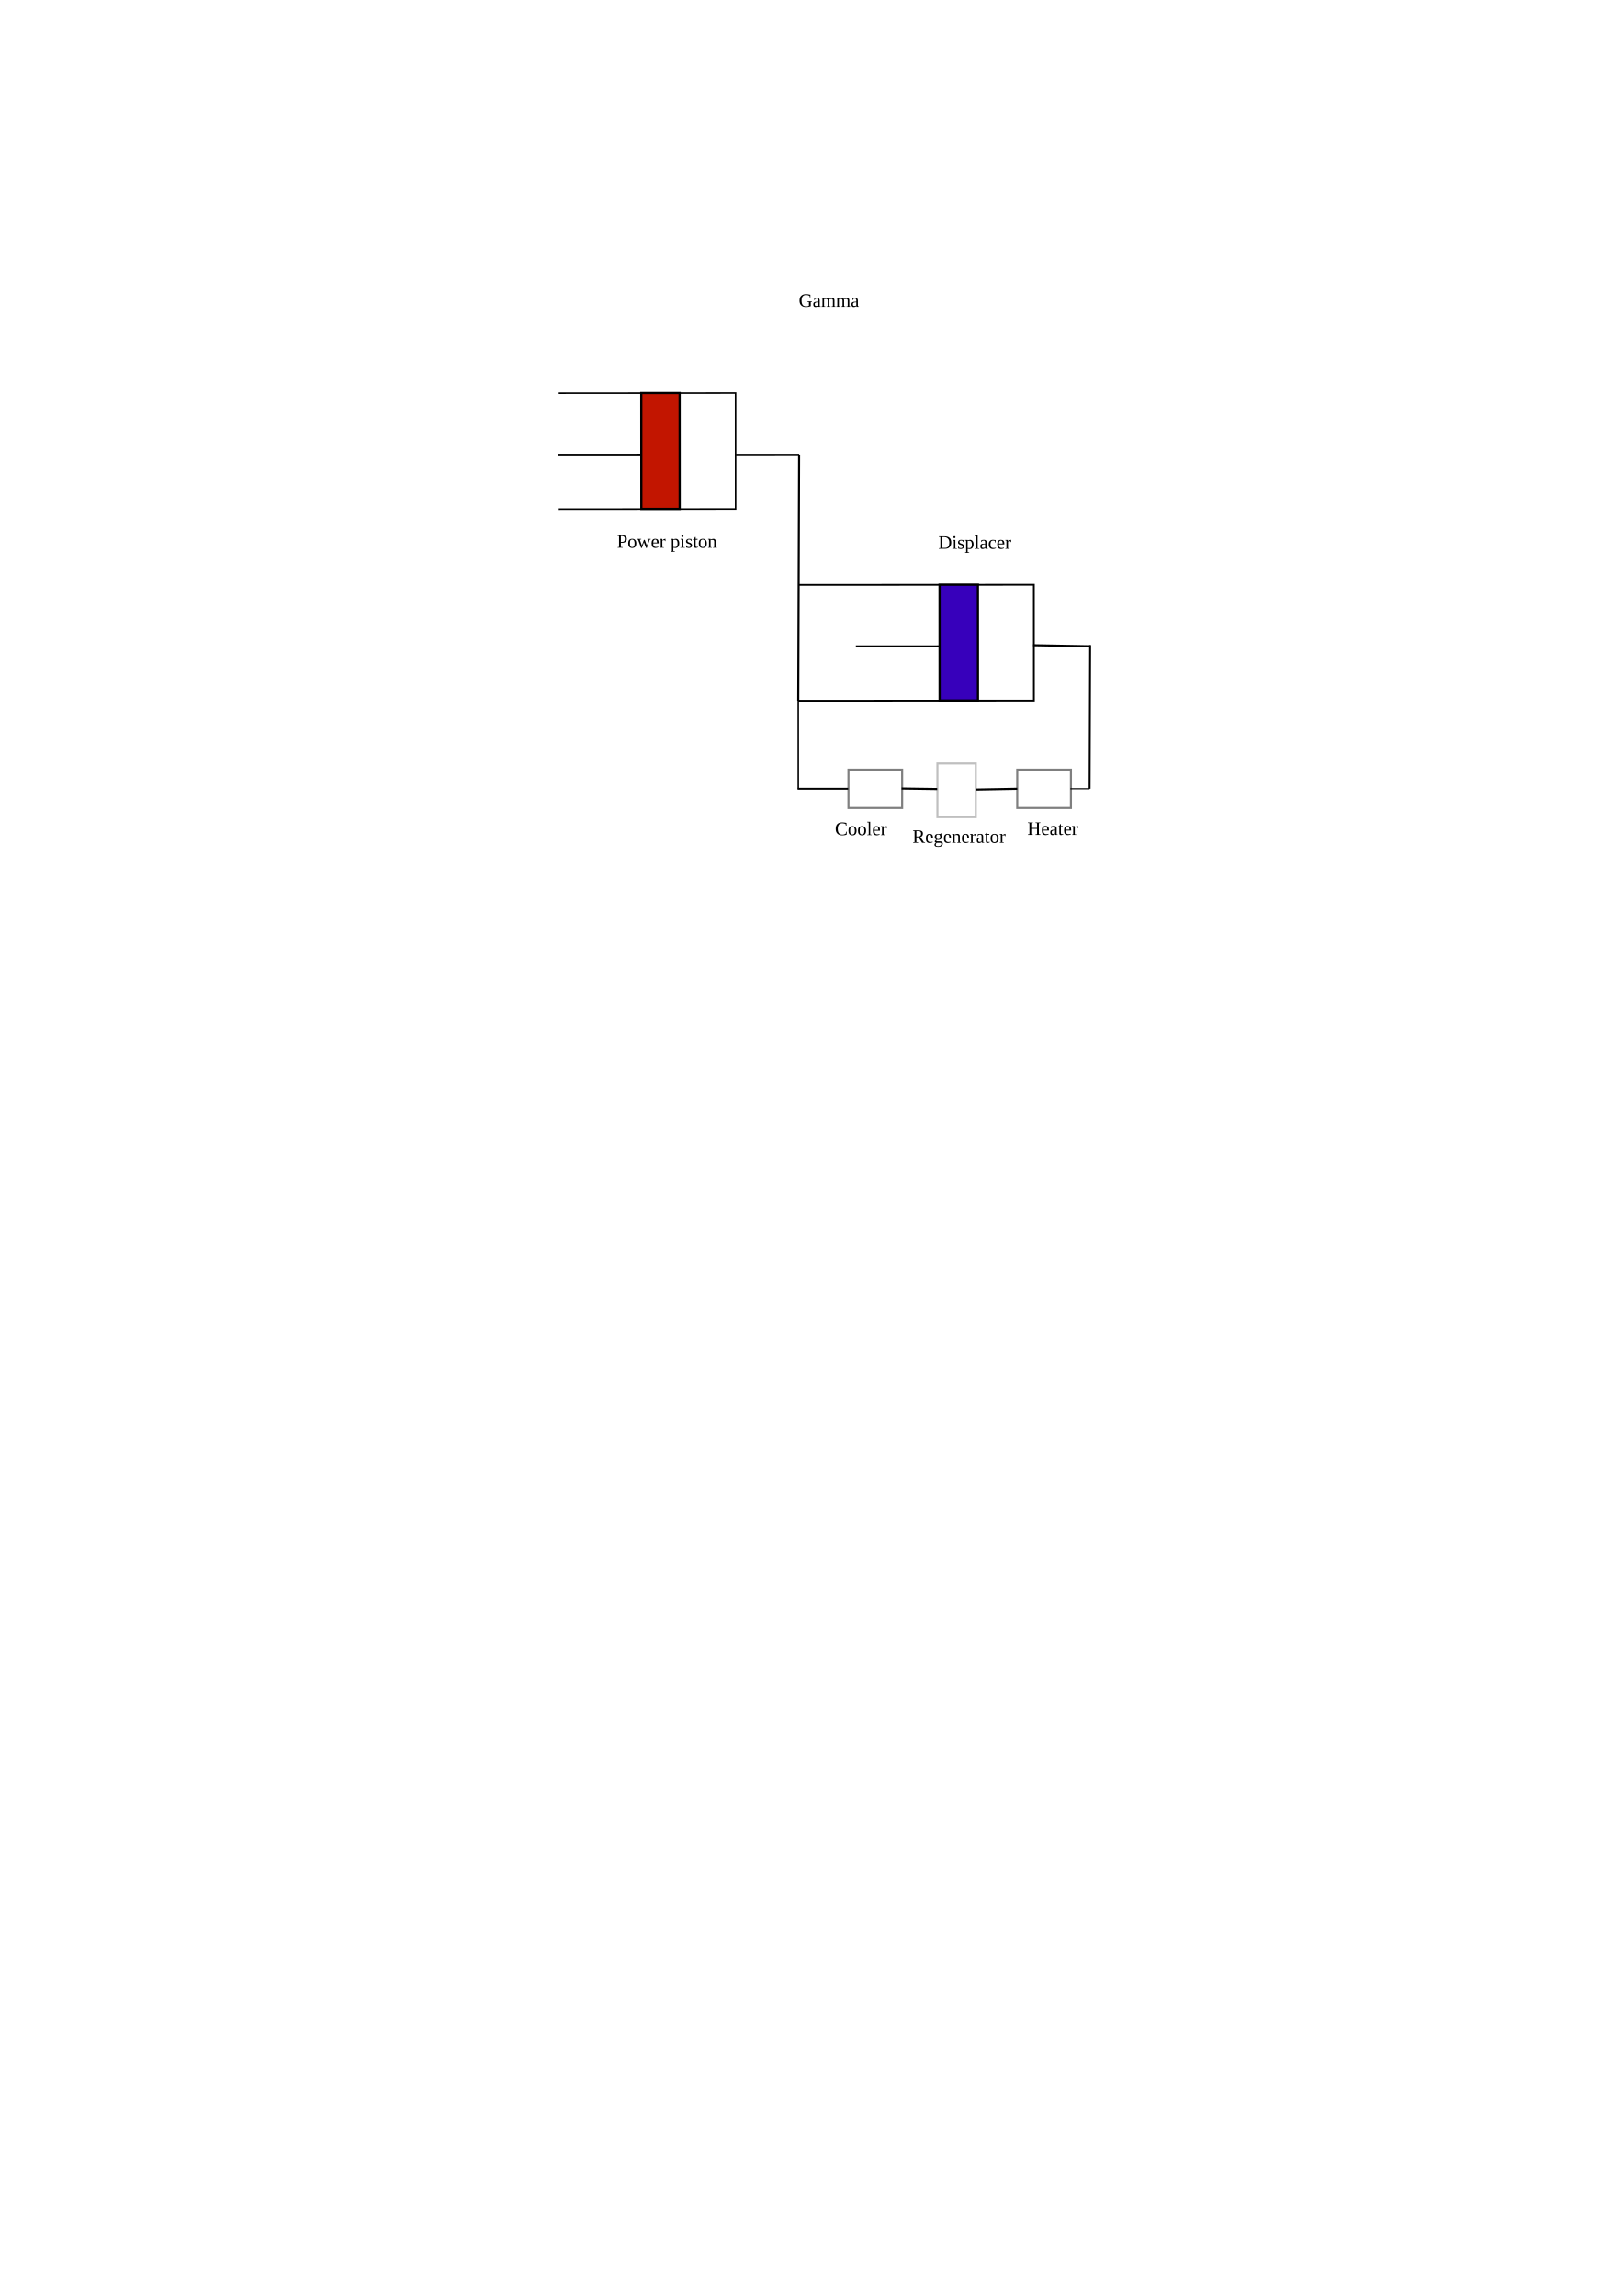
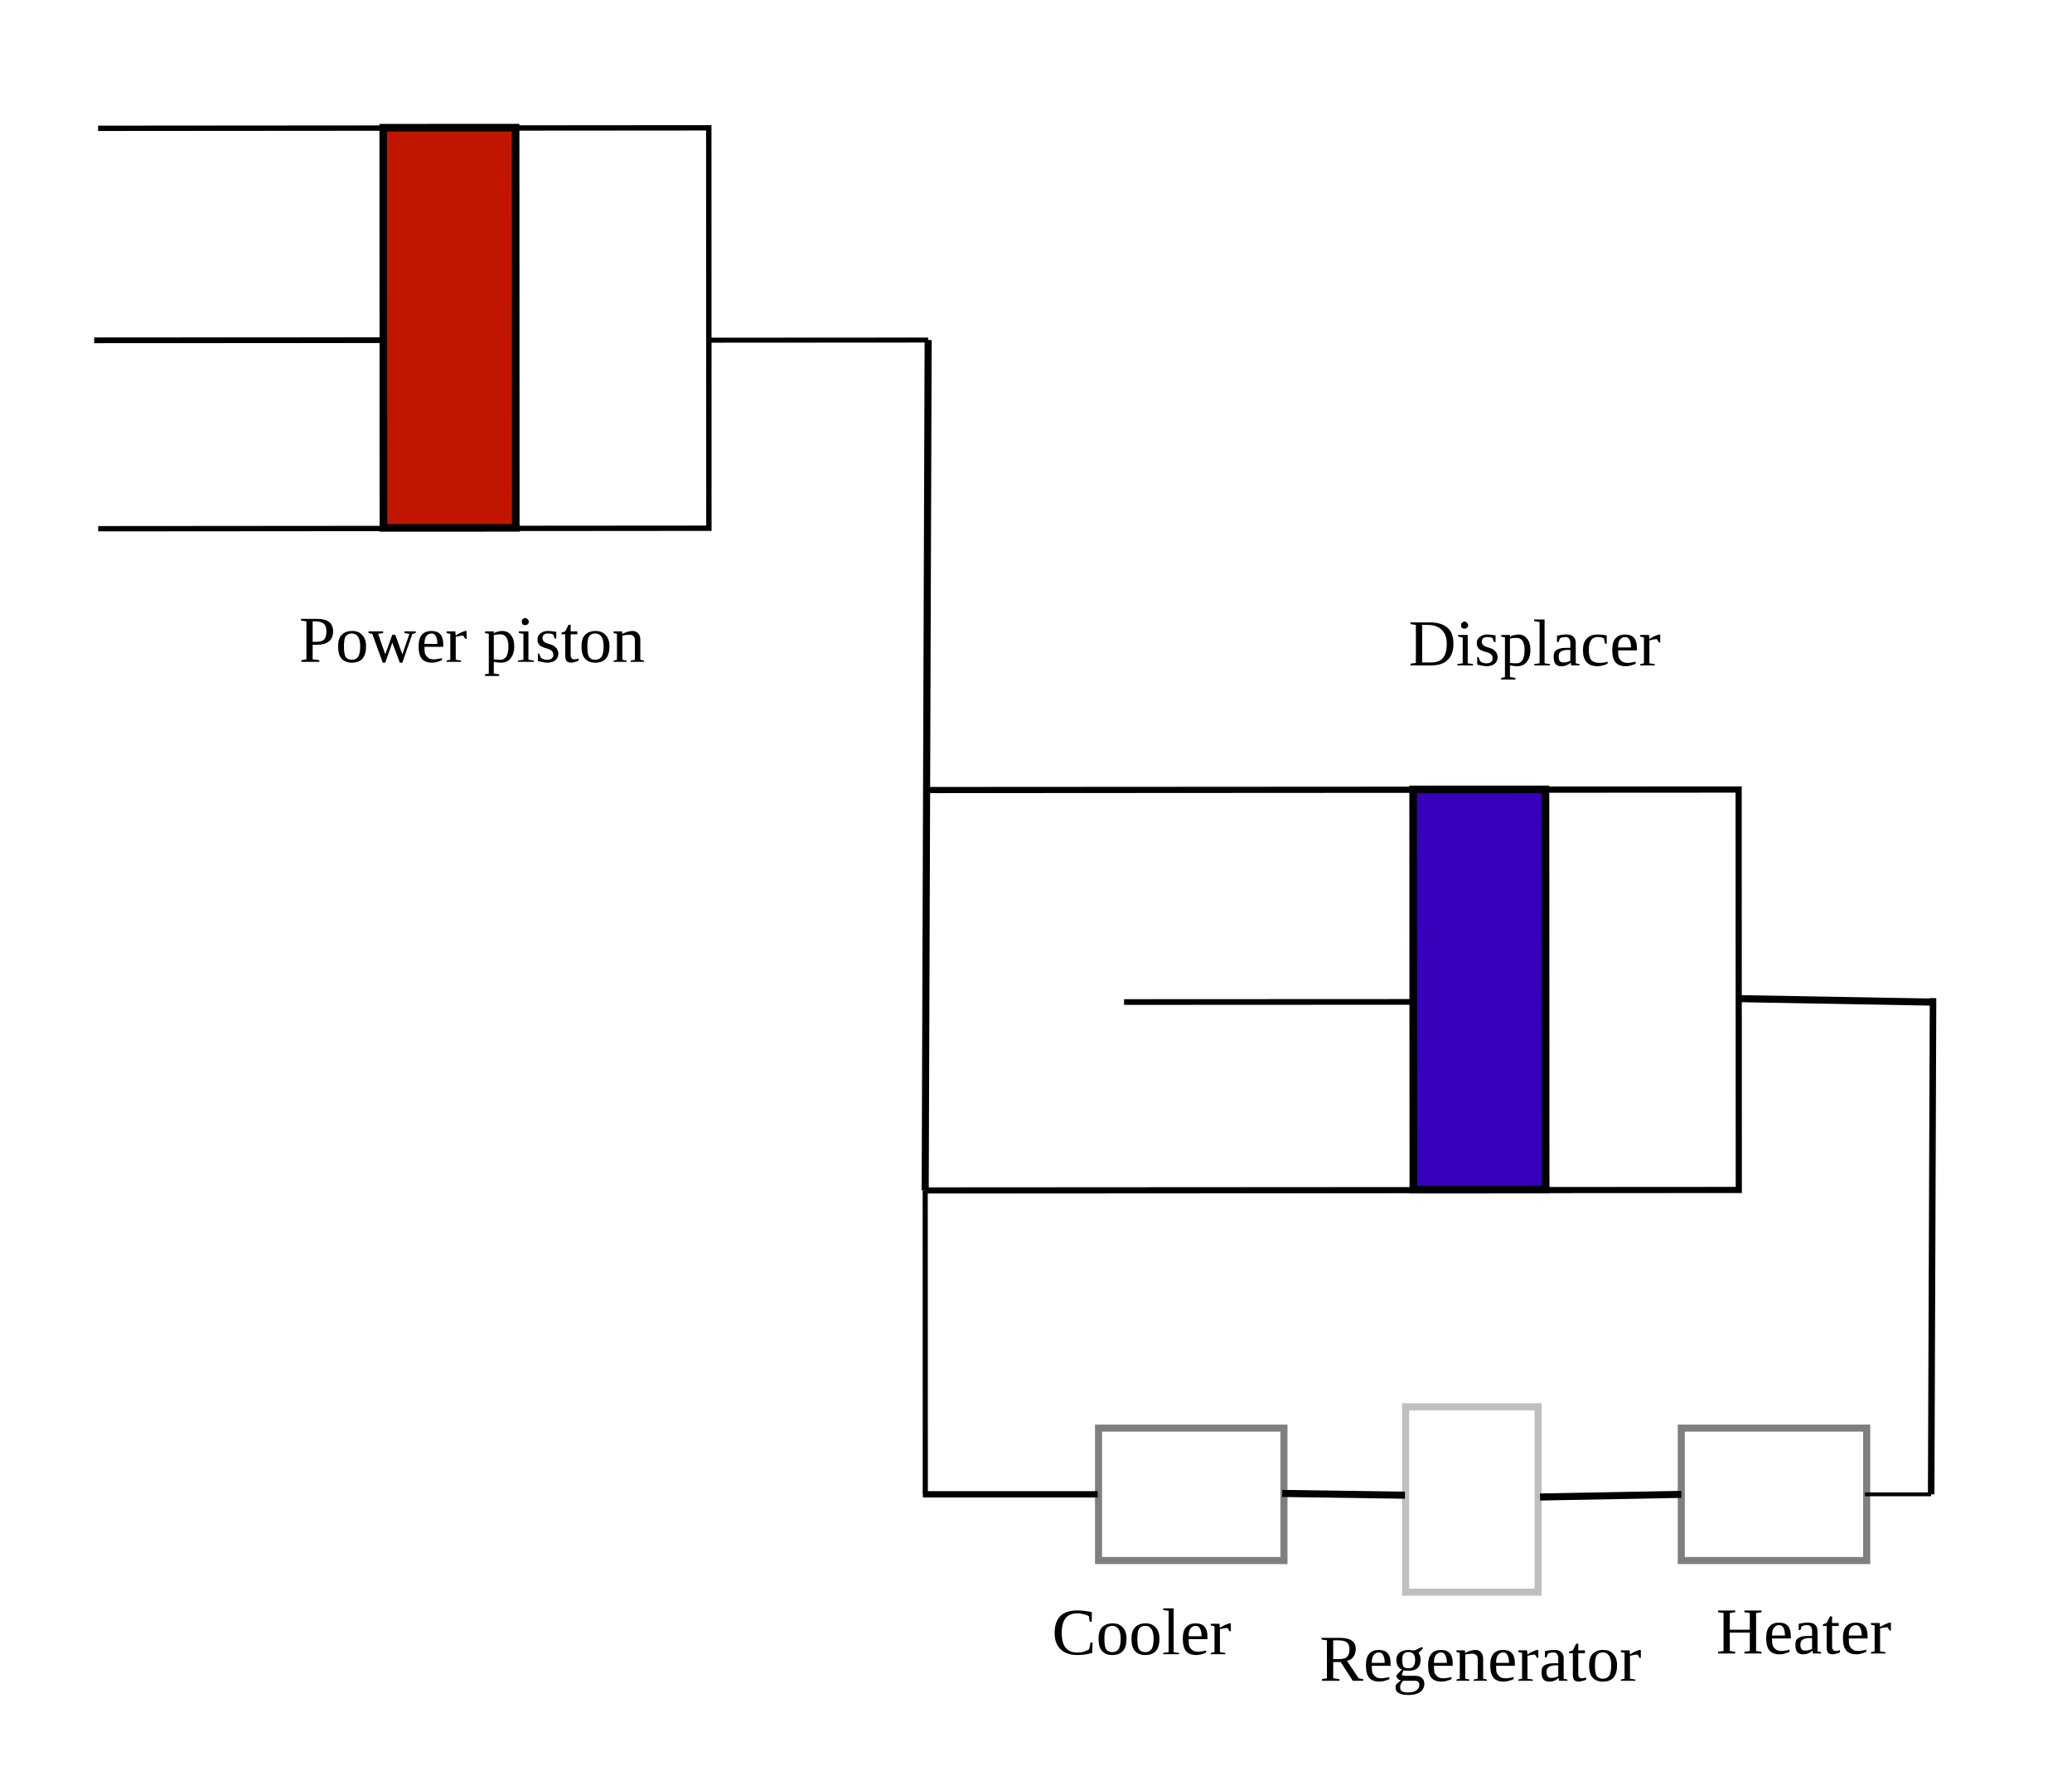
- <svg xmlns="http://www.w3.org/2000/svg" width="210mm" height="297mm" viewBox="0 0 210 297" version="1.1" id="svg8">
+ <svg xmlns="http://www.w3.org/2000/svg" width="220pt" height="190pt" viewBox="0 0 77.611 67.028" version="1.1" id="svg8">
  <defs id="defs2">
-     <meshgradient id="meshgradient3627" gradientUnits="userSpaceOnUse" x="98.756" y="-184.938" gradientTransform="translate(0,58.73753)">
+     <meshgradient id="meshgradient3627" gradientUnits="userSpaceOnUse" x="98.756" y="-184.938" gradientTransform="translate(229.9722,58.73754)">
      <meshrow id="meshrow3629">
        <meshpatch id="meshpatch3631">
          <stop path="c 2.315,0  4.63,0  6.945,0" style="stop-color:#ffffff;stop-opacity:1" id="stop3633" />
          <stop path="c 0,1.654  0,3.307  0,4.961" style="stop-color:#000000;stop-opacity:1" id="stop3635" />
          <stop path="c -2.315,0  -4.63,0  -6.945,0" style="stop-color:#ffffff;stop-opacity:1" id="stop3637" />
          <stop path="c 0,-1.654  0,-3.307  0,-4.961" style="stop-color:#000000;stop-opacity:1" id="stop3639" />
        </meshpatch>
      </meshrow>
    </meshgradient>
  </defs>
-   <g id="layer1">
-     <flowRoot xml:space="preserve" id="flowRoot2703" style="fill:black;fill-opacity:1;stroke:none;font-family:sans-serif;font-style:normal;font-weight:normal;font-size:40px;line-height:1.25;letter-spacing:0px;word-spacing:0px">
+   <g id="layer1" transform="translate(0,-229.9722)">
+     <flowRoot xml:space="preserve" id="flowRoot2703" style="font-style:normal;font-weight:normal;font-size:40px;line-height:1.25;font-family:sans-serif;letter-spacing:0px;word-spacing:0px;fill:#000000;fill-opacity:1;stroke:none" transform="translate(-68.58767,183.9173)">
      <flowRegion id="flowRegion2705">
        <rect id="rect2707" width="104.5" height="76" x="258.5" y="225.52" />
      </flowRegion>
      <flowPara id="flowPara2709" />
    </flowRoot>
-     <rect style="opacity:0.5;fill:#000000;fill-opacity:0;fill-rule:nonzero;stroke:#000000;stroke-width:0.265;stroke-opacity:1" id="rect2585-3" width="6.945" height="4.961" x="109.736" y="99.555" />
-     <rect style="opacity:0.5;fill:#000000;fill-opacity:0;fill-rule:nonzero;stroke:#000000;stroke-width:0.265;stroke-opacity:1" id="rect2585-2-84" width="6.945" height="4.961" x="131.564" y="99.555" />
-     <rect style="opacity:0.25;fill:url(#meshgradient3627);fill-opacity:1;fill-rule:nonzero;stroke:#000000;stroke-width:0.265;stroke-opacity:1" id="rect2585-7-5" width="6.945" height="4.961" x="98.756" y="-126.201" transform="rotate(90)" />
-     <path style="fill:none;stroke:#000000;stroke-width:0.265px;stroke-linecap:butt;stroke-linejoin:miter;stroke-opacity:1" d="m 116.615,102.002 c 4.564,0.066 4.597,0.066 4.597,0.066" id="path2648-5" />
-     <path style="fill:none;stroke:#000000;stroke-width:0.265px;stroke-linecap:butt;stroke-linejoin:miter;stroke-opacity:1" d="m 126.273,102.134 c 5.292,-0.099 5.292,-0.099 5.292,-0.099" id="path2654-3" />
-     <path style="fill:none;stroke:#000000;stroke-width:0.236px;stroke-linecap:butt;stroke-linejoin:miter;stroke-opacity:1" d="m 103.154,102.035 c 6.549,0 6.549,0 6.549,0" id="path2656-20" />
-     <path style="fill:none;stroke:#000000;stroke-width:0.146px;stroke-linecap:butt;stroke-linejoin:miter;stroke-opacity:1" d="m 138.443,102.035 c 2.48,0 2.48,0 2.48,0" id="path2656-2-7" />
-     <path style="fill:none;stroke:#000000;stroke-width:0.192px;stroke-linecap:butt;stroke-linejoin:miter;stroke-opacity:1" d="m 103.243,90.651 c 0.004,11.357 0.004,11.357 0.004,11.357" id="path2697-9" />
-     <path style="fill:none;stroke:#000000;stroke-width:0.244px;stroke-linecap:butt;stroke-linejoin:miter;stroke-opacity:1" d="m 140.994,83.448 c -0.07,18.587 -0.07,18.587 -0.07,18.587" id="path2699-5" />
-     <text xml:space="preserve" style="font-style:normal;font-weight:normal;font-size:10.583px;line-height:1.25;font-family:sans-serif;letter-spacing:0px;word-spacing:0px;fill:#000000;fill-opacity:1;stroke:none;stroke-width:0.265" x="118.009" y="109.022" id="text2713-7-6-1">
-       <tspan x="118.009" y="109.022" style="font-style:normal;font-variant:normal;font-weight:normal;font-stretch:normal;font-size:2.469px;font-family:'Times New Roman';-inkscape-font-specification:'Times New Roman, Normal';font-variant-ligatures:normal;font-variant-caps:normal;font-variant-numeric:normal;font-feature-settings:normal;text-align:start;writing-mode:lr-tb;text-anchor:start;stroke-width:0.265" id="tspan2719-7-0-31">Regenerator</tspan>
+     <rect style="opacity:0.5;fill:#000000;fill-opacity:0;fill-rule:nonzero;stroke:#000000;stroke-width:0.265;stroke-opacity:1" id="rect2585-3" width="6.945" height="4.961" x="41.148" y="283.472" />
+     <rect style="opacity:0.5;fill:#000000;fill-opacity:0;fill-rule:nonzero;stroke:#000000;stroke-width:0.265;stroke-opacity:1" id="rect2585-2-84" width="6.945" height="4.961" x="62.976" y="283.472" />
+     <rect style="opacity:0.25;fill:url(#meshgradient3627);fill-opacity:1;fill-rule:nonzero;stroke:#000000;stroke-width:0.265;stroke-opacity:1" id="rect2585-7-5" width="6.945" height="4.961" x="282.673" y="-57.613" transform="rotate(90)" />
+     <path style="fill:none;stroke:#000000;stroke-width:0.265px;stroke-linecap:butt;stroke-linejoin:miter;stroke-opacity:1" d="m 48.028,285.919 c 4.564,0.066 4.597,0.066 4.597,0.066" id="path2648-5" />
+     <path style="fill:none;stroke:#000000;stroke-width:0.265px;stroke-linecap:butt;stroke-linejoin:miter;stroke-opacity:1" d="m 57.685,286.052 c 5.292,-0.099 5.292,-0.099 5.292,-0.099" id="path2654-3" />
+     <path style="fill:none;stroke:#000000;stroke-width:0.236px;stroke-linecap:butt;stroke-linejoin:miter;stroke-opacity:1" d="m 34.567,285.952 c 6.549,0 6.549,0 6.549,0" id="path2656-20" />
+     <path style="fill:none;stroke:#000000;stroke-width:0.146px;stroke-linecap:butt;stroke-linejoin:miter;stroke-opacity:1" d="m 69.856,285.952 c 2.48,0 2.48,0 2.48,0" id="path2656-2-7" />
+     <path style="fill:none;stroke:#000000;stroke-width:0.192px;stroke-linecap:butt;stroke-linejoin:miter;stroke-opacity:1" d="m 34.655,274.568 c 0.004,11.357 0.004,11.357 0.004,11.357" id="path2697-9" />
+     <path style="fill:none;stroke:#000000;stroke-width:0.244px;stroke-linecap:butt;stroke-linejoin:miter;stroke-opacity:1" d="m 72.406,267.365 c -0.07,18.587 -0.07,18.587 -0.07,18.587" id="path2699-5" />
+     <text xml:space="preserve" style="font-style:normal;font-weight:normal;font-size:10.583px;line-height:1.25;font-family:sans-serif;letter-spacing:0px;word-spacing:0px;fill:#000000;fill-opacity:1;stroke:none;stroke-width:0.265" x="49.422" y="292.939" id="text2713-7-6-1">
+       <tspan x="49.422" y="292.939" style="font-style:normal;font-variant:normal;font-weight:normal;font-stretch:normal;font-size:2.469px;font-family:'Times New Roman';-inkscape-font-specification:'Times New Roman, Normal';font-variant-ligatures:normal;font-variant-caps:normal;font-variant-numeric:normal;font-feature-settings:normal;text-align:start;writing-mode:lr-tb;text-anchor:start;stroke-width:0.265" id="tspan2719-7-0-31">Regenerator</tspan>
    </text>
-     <path style="fill:none;stroke:#000000;stroke-width:0.231px;stroke-linecap:butt;stroke-linejoin:miter;stroke-opacity:1" d="m 103.243,90.651 c 30.475,-0.018 30.475,-0.018 30.475,-0.018 -0.006,-15 -0.006,-15 -0.006,-15 -30.475,0.018 -30.475,0.018 -30.475,0.018" id="path2324-2-7" />
-     <path style="fill:none;stroke:#000000;stroke-width:0.214px;stroke-linecap:butt;stroke-linejoin:miter;stroke-opacity:1" d="m 121.417,83.588 c -10.725,0.005 -10.725,0.005 -10.725,0.005" id="path2381-4-3-3" />
-     <rect style="fill:#3700bb;fill-opacity:1;fill-rule:nonzero;stroke:#000000;stroke-width:0.285;stroke-opacity:1" id="rect2385-9-9-7" width="14.992" height="4.957" x="-90.675" y="121.486" transform="rotate(-90.02572)" />
-     <path style="fill:none;stroke:#000000;stroke-width:0.265px;stroke-linecap:butt;stroke-linejoin:miter;stroke-opacity:1" d="m 133.624,83.464 c 7.342,0.132 7.342,0.132 7.342,0.132" id="path3089-8" />
-     <text xml:space="preserve" style="font-style:normal;font-weight:normal;font-size:10.583px;line-height:1.25;font-family:sans-serif;letter-spacing:0px;word-spacing:0px;fill:#000000;fill-opacity:1;stroke:none;stroke-width:0.265" x="121.343" y="70.983" id="text2713-7-8-6-3-0">
-       <tspan x="121.343" y="70.983" style="font-style:normal;font-variant:normal;font-weight:normal;font-stretch:normal;font-size:2.469px;font-family:'Times New Roman';-inkscape-font-specification:'Times New Roman, Normal';font-variant-ligatures:normal;font-variant-caps:normal;font-variant-numeric:normal;font-feature-settings:normal;text-align:start;writing-mode:lr-tb;text-anchor:start;stroke-width:0.265" id="tspan2719-7-02-1-3-1">Displacer</tspan>
+     <path style="fill:none;stroke:#000000;stroke-width:0.231px;stroke-linecap:butt;stroke-linejoin:miter;stroke-opacity:1" d="m 34.655,274.568 c 30.475,-0.018 30.475,-0.018 30.475,-0.018 -0.006,-15 -0.006,-15 -0.006,-15 -30.475,0.018 -30.475,0.018 -30.475,0.018" id="path2324-2-7" />
+     <path style="fill:none;stroke:#000000;stroke-width:0.214px;stroke-linecap:butt;stroke-linejoin:miter;stroke-opacity:1" d="m 52.829,267.505 c -10.725,0.005 -10.725,0.005 -10.725,0.005" id="path2381-4-3-3" />
+     <rect style="fill:#3700bb;fill-opacity:1;fill-rule:nonzero;stroke:#000000;stroke-width:0.285;stroke-opacity:1" id="rect2385-9-9-7" width="14.992" height="4.957" x="-274.562" y="52.816" transform="rotate(-90.02572)" />
+     <path style="fill:none;stroke:#000000;stroke-width:0.265px;stroke-linecap:butt;stroke-linejoin:miter;stroke-opacity:1" d="m 65.037,267.381 c 7.342,0.132 7.342,0.132 7.342,0.132" id="path3089-8" />
+     <text xml:space="preserve" style="font-style:normal;font-weight:normal;font-size:10.583px;line-height:1.25;font-family:sans-serif;letter-spacing:0px;word-spacing:0px;fill:#000000;fill-opacity:1;stroke:none;stroke-width:0.265" x="52.755" y="254.9" id="text2713-7-8-6-3-0">
+       <tspan x="52.755" y="254.9" style="font-style:normal;font-variant:normal;font-weight:normal;font-stretch:normal;font-size:2.469px;font-family:'Times New Roman';-inkscape-font-specification:'Times New Roman, Normal';font-variant-ligatures:normal;font-variant-caps:normal;font-variant-numeric:normal;font-feature-settings:normal;text-align:start;writing-mode:lr-tb;text-anchor:start;stroke-width:0.265" id="tspan2719-7-02-1-3-1">Displacer</tspan>
    </text>
-     <path style="fill:none;stroke:#000000;stroke-width:0.2px;stroke-linecap:butt;stroke-linejoin:miter;stroke-opacity:1" d="m 72.266,65.862 c 22.875,-0.018 22.875,-0.018 22.875,-0.018 -0.004,-15 -0.004,-15 -0.004,-15 -22.875,0.018 -22.875,0.018 -22.875,0.018" id="path2324-2-5" />
-     <path style="fill:none;stroke:#000000;stroke-width:0.214px;stroke-linecap:butt;stroke-linejoin:miter;stroke-opacity:1" d="m 82.84,58.798 c -10.725,0.005 -10.725,0.005 -10.725,0.005" id="path2381-4-3-0" />
-     <rect style="fill:#c21500;fill-opacity:1;fill-rule:nonzero;stroke:#000000;stroke-width:0.285;stroke-opacity:1" id="rect2385-9-9-49" width="14.992" height="4.957" x="-65.869" y="82.92" transform="rotate(-90.02572)" />
-     <text xml:space="preserve" style="font-style:normal;font-weight:normal;font-size:10.583px;line-height:1.25;font-family:sans-serif;letter-spacing:0px;word-spacing:0px;fill:#000000;fill-opacity:1;stroke:none;stroke-width:0.265" x="79.784" y="70.85" id="text2713-7-8-6-4-6">
-       <tspan x="79.784" y="70.85" style="font-style:normal;font-variant:normal;font-weight:normal;font-stretch:normal;font-size:2.469px;font-family:'Times New Roman';-inkscape-font-specification:'Times New Roman, Normal';font-variant-ligatures:normal;font-variant-caps:normal;font-variant-numeric:normal;font-feature-settings:normal;text-align:start;writing-mode:lr-tb;text-anchor:start;stroke-width:0.265" id="tspan2719-7-02-1-2-4">Power piston</tspan>
+     <path style="fill:none;stroke:#000000;stroke-width:0.2px;stroke-linecap:butt;stroke-linejoin:miter;stroke-opacity:1" d="m 3.678,249.779 c 22.875,-0.018 22.875,-0.018 22.875,-0.018 -0.004,-15 -0.004,-15 -0.004,-15 -22.875,0.018 -22.875,0.018 -22.875,0.018" id="path2324-2-5" />
+     <path style="fill:none;stroke:#000000;stroke-width:0.214px;stroke-linecap:butt;stroke-linejoin:miter;stroke-opacity:1" d="m 14.253,242.716 c -10.725,0.005 -10.725,0.005 -10.725,0.005" id="path2381-4-3-0" />
+     <rect style="fill:#c21500;fill-opacity:1;fill-rule:nonzero;stroke:#000000;stroke-width:0.285;stroke-opacity:1" id="rect2385-9-9-49" width="14.992" height="4.957" x="-249.755" y="14.25" transform="rotate(-90.02572)" />
+     <text xml:space="preserve" style="font-style:normal;font-weight:normal;font-size:10.583px;line-height:1.25;font-family:sans-serif;letter-spacing:0px;word-spacing:0px;fill:#000000;fill-opacity:1;stroke:none;stroke-width:0.265" x="11.196" y="254.768" id="text2713-7-8-6-4-6">
+       <tspan x="11.196" y="254.768" style="font-style:normal;font-variant:normal;font-weight:normal;font-stretch:normal;font-size:2.469px;font-family:'Times New Roman';-inkscape-font-specification:'Times New Roman, Normal';font-variant-ligatures:normal;font-variant-caps:normal;font-variant-numeric:normal;font-feature-settings:normal;text-align:start;writing-mode:lr-tb;text-anchor:start;stroke-width:0.265" id="tspan2719-7-02-1-2-4">Power piston</tspan>
    </text>
-     <path style="fill:none;stroke:#000000;stroke-width:0.187px;stroke-linecap:butt;stroke-linejoin:miter;stroke-opacity:1" d="m 103.353,58.794 c -8.177,0.005 -8.177,0.005 -8.177,0.005" id="path2381-4-3-0-7" />
-     <path style="fill:none;stroke:#000000;stroke-width:0.265px;stroke-linecap:butt;stroke-linejoin:miter;stroke-opacity:1" d="m 103.243,90.651 c 0.111,-31.857 0.111,-31.857 0.111,-31.857 v 0" id="path3471" />
-     <text xml:space="preserve" style="font-style:normal;font-weight:normal;font-size:10.583px;line-height:1.25;font-family:sans-serif;letter-spacing:0px;word-spacing:0px;fill:#000000;fill-opacity:1;stroke:none;stroke-width:0.265" x="103.312" y="39.688" id="text2713-7-1-5-5">
-       <tspan x="103.312" y="39.688" style="font-style:normal;font-variant:normal;font-weight:normal;font-stretch:normal;font-size:2.469px;font-family:'Times New Roman';-inkscape-font-specification:'Times New Roman, Normal';font-variant-ligatures:normal;font-variant-caps:normal;font-variant-numeric:normal;font-feature-settings:normal;text-align:start;writing-mode:lr-tb;text-anchor:start;stroke-width:0.265" id="tspan2719-7-3-2-0">Gamma</tspan>
+     <path style="fill:none;stroke:#000000;stroke-width:0.187px;stroke-linecap:butt;stroke-linejoin:miter;stroke-opacity:1" d="m 34.765,242.711 c -8.177,0.005 -8.177,0.005 -8.177,0.005" id="path2381-4-3-0-7" />
+     <path style="fill:none;stroke:#000000;stroke-width:0.265px;stroke-linecap:butt;stroke-linejoin:miter;stroke-opacity:1" d="m 34.655,274.568 c 0.111,-31.857 0.111,-31.857 0.111,-31.857 v 0" id="path3471" />
+     <text xml:space="preserve" style="font-style:normal;font-weight:normal;font-size:10.583px;line-height:1.25;font-family:sans-serif;letter-spacing:0px;word-spacing:0px;fill:#000000;fill-opacity:1;stroke:none;stroke-width:0.265" x="39.409" y="291.941" id="text2713-7-2-20-8">
+       <tspan x="39.409" y="291.941" style="font-style:normal;font-variant:normal;font-weight:normal;font-stretch:normal;font-size:2.469px;font-family:'Times New Roman';-inkscape-font-specification:'Times New Roman, Normal';font-variant-ligatures:normal;font-variant-caps:normal;font-variant-numeric:normal;font-feature-settings:normal;text-align:start;writing-mode:lr-tb;text-anchor:start;stroke-width:0.265" id="tspan2719-7-2-01-1">Cooler</tspan>
    </text>
-     <text xml:space="preserve" style="font-style:normal;font-weight:normal;font-size:10.583px;line-height:1.25;font-family:sans-serif;letter-spacing:0px;word-spacing:0px;fill:#000000;fill-opacity:1;stroke:none;stroke-width:0.265" x="107.996" y="108.024" id="text2713-7-2-20-8">
-       <tspan x="107.996" y="108.024" style="font-style:normal;font-variant:normal;font-weight:normal;font-stretch:normal;font-size:2.469px;font-family:'Times New Roman';-inkscape-font-specification:'Times New Roman, Normal';font-variant-ligatures:normal;font-variant-caps:normal;font-variant-numeric:normal;font-feature-settings:normal;text-align:start;writing-mode:lr-tb;text-anchor:start;stroke-width:0.265" id="tspan2719-7-2-01-1">Cooler</tspan>
-     </text>
-     <text xml:space="preserve" style="font-style:normal;font-weight:normal;font-size:10.583px;line-height:1.25;font-family:sans-serif;letter-spacing:0px;word-spacing:0px;fill:#000000;fill-opacity:1;stroke:none;stroke-width:0.265" x="132.863" y="107.999" id="text2713-7-8-6-42">
-       <tspan x="132.863" y="107.999" style="font-style:normal;font-variant:normal;font-weight:normal;font-stretch:normal;font-size:2.469px;font-family:'Times New Roman';-inkscape-font-specification:'Times New Roman, Normal';font-variant-ligatures:normal;font-variant-caps:normal;font-variant-numeric:normal;font-feature-settings:normal;text-align:start;writing-mode:lr-tb;text-anchor:start;stroke-width:0.265" id="tspan2719-7-02-1-25">Heater</tspan>
+     <text xml:space="preserve" style="font-style:normal;font-weight:normal;font-size:10.583px;line-height:1.25;font-family:sans-serif;letter-spacing:0px;word-spacing:0px;fill:#000000;fill-opacity:1;stroke:none;stroke-width:0.265" x="64.276" y="291.916" id="text2713-7-8-6-42">
+       <tspan x="64.276" y="291.916" style="font-style:normal;font-variant:normal;font-weight:normal;font-stretch:normal;font-size:2.469px;font-family:'Times New Roman';-inkscape-font-specification:'Times New Roman, Normal';font-variant-ligatures:normal;font-variant-caps:normal;font-variant-numeric:normal;font-feature-settings:normal;text-align:start;writing-mode:lr-tb;text-anchor:start;stroke-width:0.265" id="tspan2719-7-02-1-25">Heater</tspan>
    </text>
  </g>
</svg>
